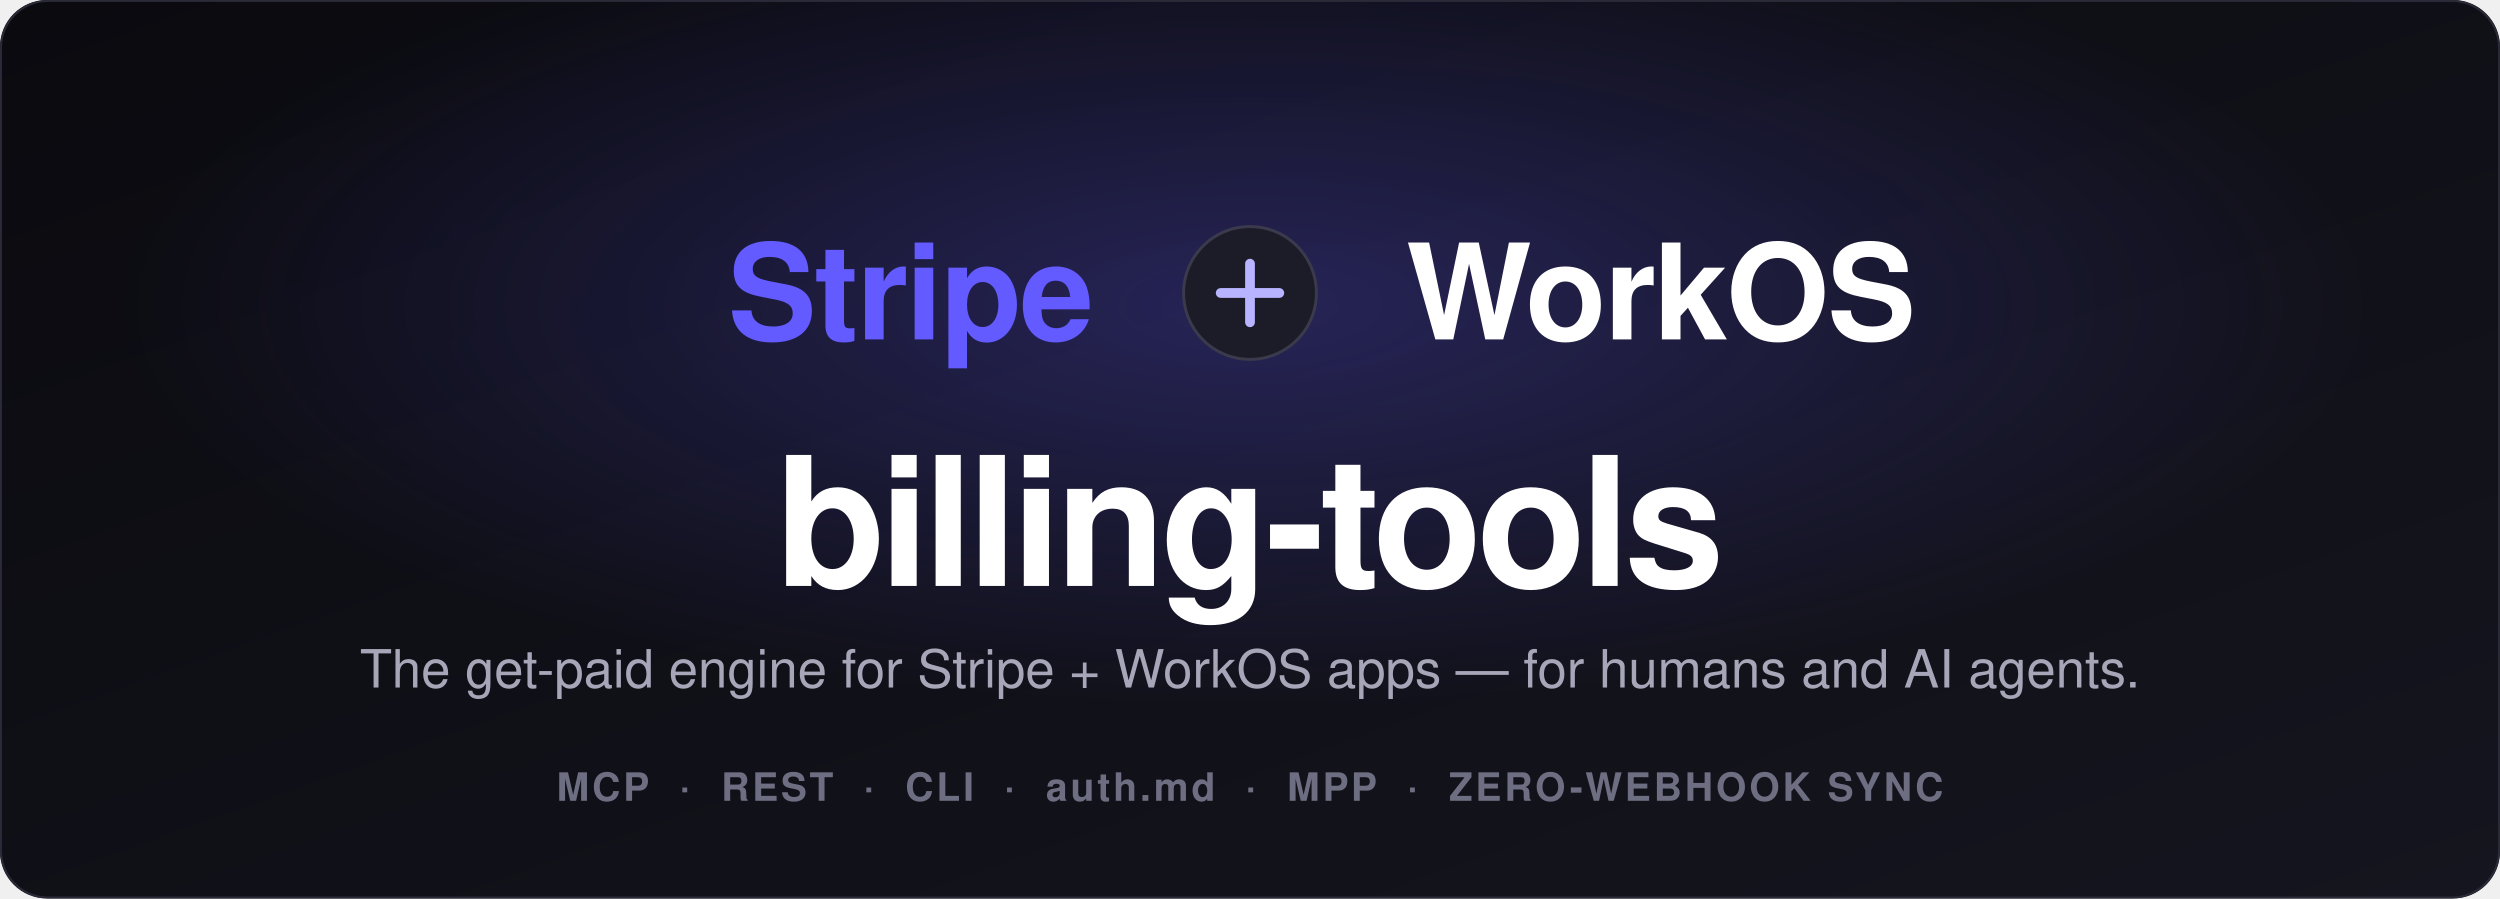
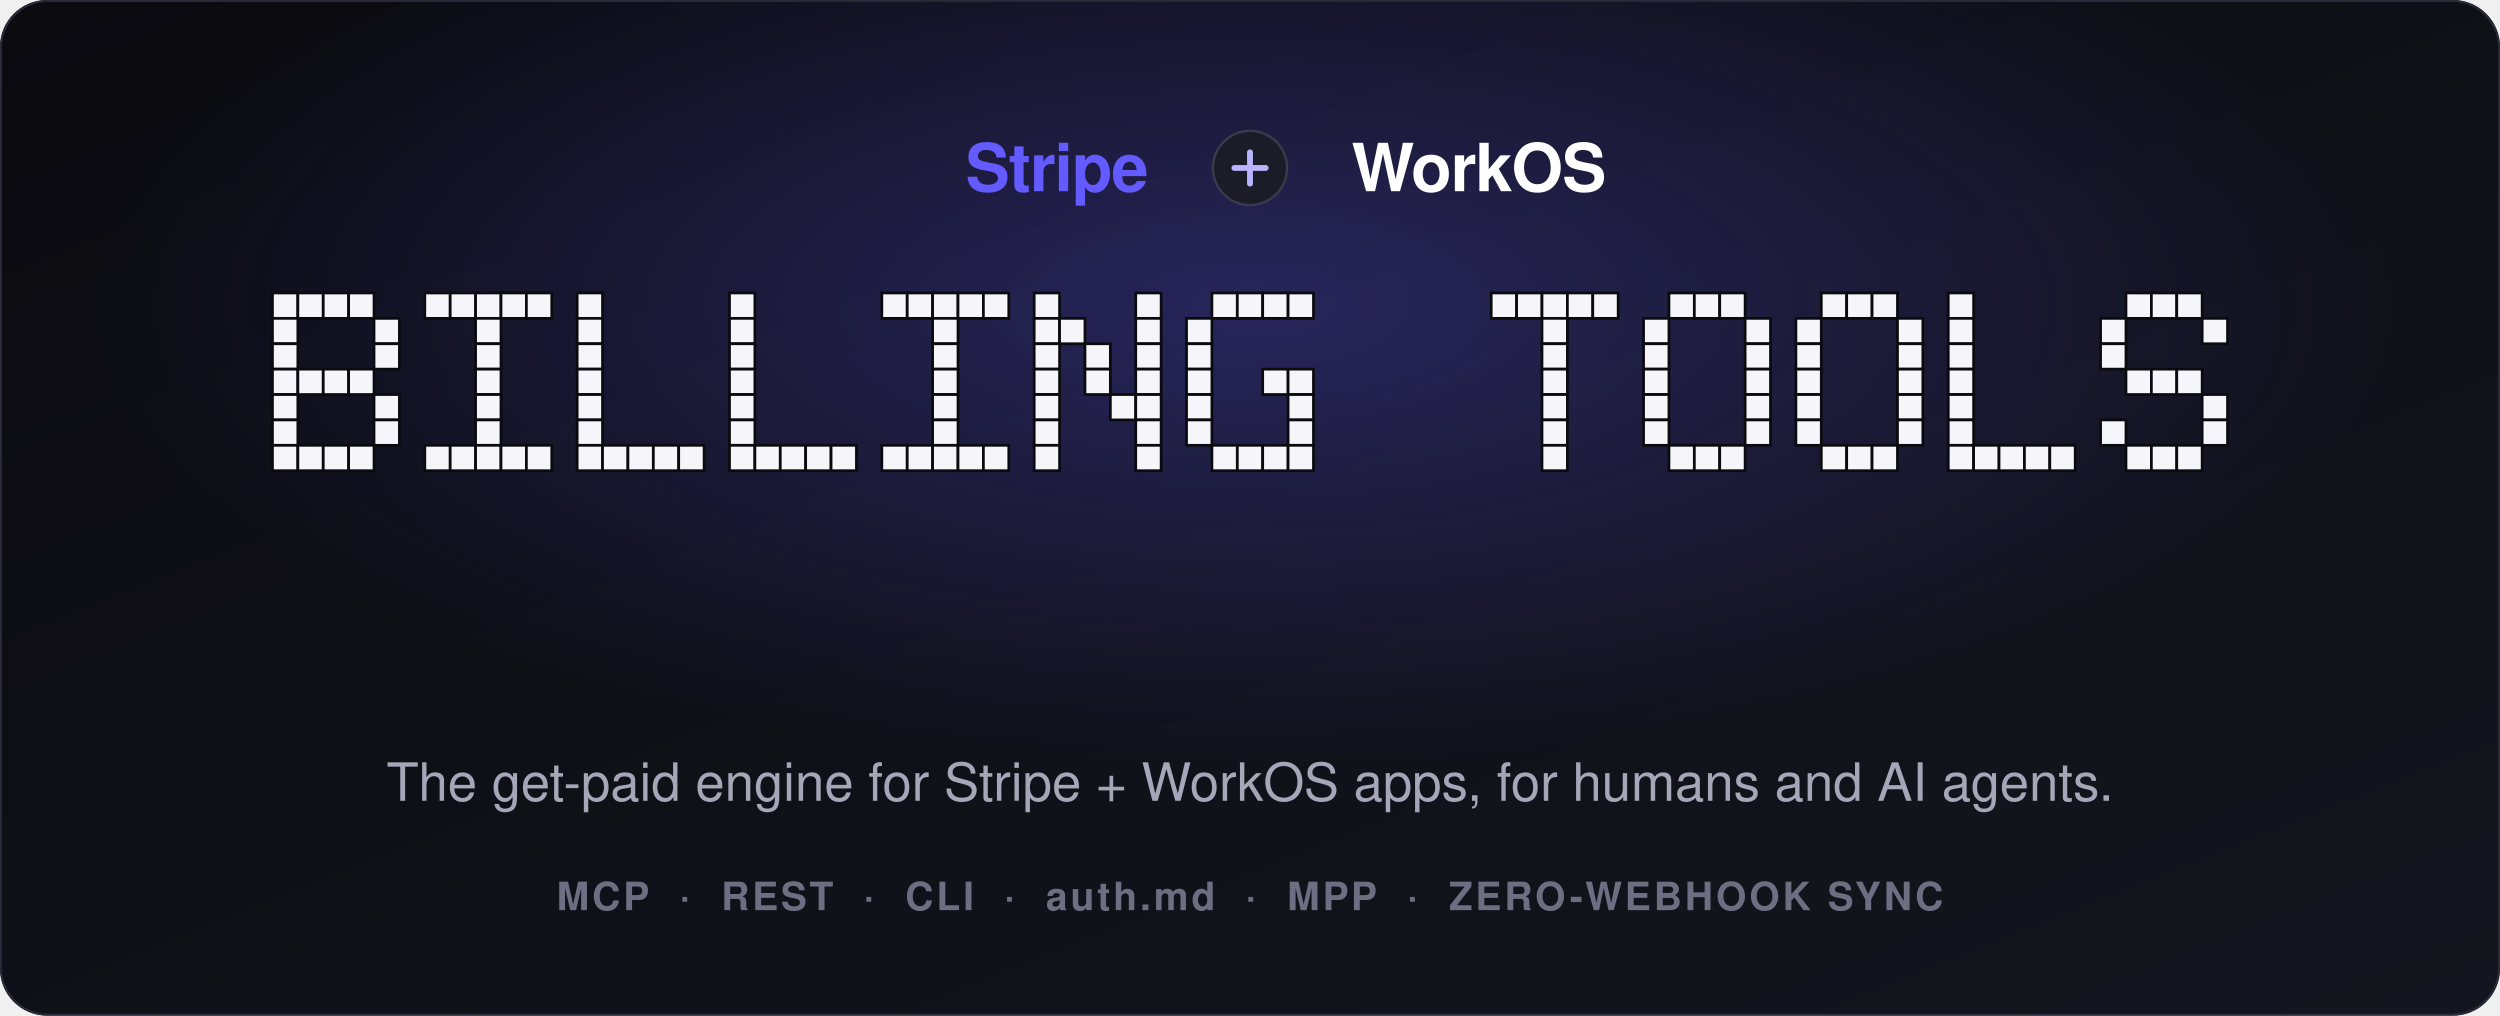
- <svg xmlns="http://www.w3.org/2000/svg" viewBox="0 0 1280 460" role="img" aria-label="billing-tools — the get-paid engine for Stripe + WorkOS apps, for humans and AI agents" font-family="'Helvetica Neue', Helvetica, Arial, sans-serif">
+ <svg xmlns="http://www.w3.org/2000/svg" viewBox="0 0 1280 520" role="img" aria-label="Billing Tools, the get-paid engine for Stripe + WorkOS apps, for humans and AI agents" font-family="'Helvetica Neue', Helvetica, Arial, sans-serif">
  <defs>
    <linearGradient id="bg" x1="0" y1="0" x2="1" y2="1">
      <stop offset="0" stop-color="#0A0A0F" />
      <stop offset="1" stop-color="#15151F" />
    </linearGradient>
-     <radialGradient id="glow" cx="50%" cy="34%" r="45%">
-       <stop offset="0" stop-color="#635BFF" stop-opacity="0.28" />
+     <radialGradient id="glow" cx="50%" cy="30%" r="46%">
+       <stop offset="0" stop-color="#635BFF" stop-opacity="0.30" />
      <stop offset="1" stop-color="#635BFF" stop-opacity="0" />
    </radialGradient>
  </defs>
-   <rect x="0" y="0" width="1280" height="460" rx="24" fill="url(#bg)" />
-   <rect x="0" y="0" width="1280" height="460" rx="24" fill="url(#glow)" />
-   <rect x="0.5" y="0.5" width="1279" height="459" rx="24" fill="none" stroke="#2A2A38" stroke-width="1" />
-   <g transform="translate(0,150)">
-     <text x="560" y="0" text-anchor="end" dominant-baseline="middle" font-size="68" font-weight="700" fill="#635BFF" letter-spacing="-1">Stripe</text>
-     <circle cx="640" cy="0" r="34" fill="#1C1C28" stroke="#3A3A4C" stroke-width="1.5" />
-     <g stroke="#B9B4FF" stroke-width="5" stroke-linecap="round">
-       <line x1="640" y1="-15" x2="640" y2="15" />
-       <line x1="625" y1="0" x2="655" y2="0" />
+   <rect x="0" y="0" width="1280" height="520" rx="24" fill="url(#bg)" />
+   <rect x="0" y="0" width="1280" height="520" rx="24" fill="url(#glow)" />
+   <rect x="0.5" y="0.5" width="1279" height="519" rx="24" fill="none" stroke="#2A2A38" stroke-width="1" />
+   <g transform="translate(0,86)">
+     <text x="588" y="0" text-anchor="end" dominant-baseline="middle" font-size="34" font-weight="700" fill="#635BFF" letter-spacing="-0.5">Stripe</text>
+     <circle cx="640" cy="0" r="19" fill="#1C1C28" stroke="#3A3A4C" stroke-width="1.2" />
+     <g stroke="#B9B4FF" stroke-width="3" stroke-linecap="round">
+       <line x1="640" y1="-8" x2="640" y2="8" />
+       <line x1="632" y1="0" x2="648" y2="0" />
    </g>
-     <text x="720" y="0" text-anchor="start" dominant-baseline="middle" font-size="68" font-weight="700" fill="#FFFFFF" letter-spacing="-1">WorkOS</text>
+     <text x="692" y="0" text-anchor="start" dominant-baseline="middle" font-size="34" font-weight="700" fill="#FFFFFF" letter-spacing="-0.5">WorkOS</text>
  </g>
-   <text x="640" y="300" text-anchor="middle" font-size="92" font-weight="800" fill="#FFFFFF" letter-spacing="-3">billing-tools</text>
-   <text x="640" y="352" text-anchor="middle" font-size="27" font-weight="400" fill="#A6A6B8">The get-paid engine for Stripe + WorkOS apps — for humans and AI agents.</text>
-   <text x="640" y="410" text-anchor="middle" font-size="20" font-weight="600" fill="#6E6E82" letter-spacing="1.5">MCP  ·  REST  ·  CLI  ·  auth.md  ·  MPP  ·  ZERO-WEBHOOK SYNC</text>
+   <rect x="139.5" y="150" width="13" height="13" fill="#F5F5FA" stroke="#0A0A0F" stroke-width="1.4" />
+   <rect x="152.5" y="150" width="13" height="13" fill="#F5F5FA" stroke="#0A0A0F" stroke-width="1.4" />
+   <rect x="165.5" y="150" width="13" height="13" fill="#F5F5FA" stroke="#0A0A0F" stroke-width="1.4" />
+   <rect x="178.5" y="150" width="13" height="13" fill="#F5F5FA" stroke="#0A0A0F" stroke-width="1.4" />
+   <rect x="139.5" y="163" width="13" height="13" fill="#F5F5FA" stroke="#0A0A0F" stroke-width="1.4" />
+   <rect x="191.5" y="163" width="13" height="13" fill="#F5F5FA" stroke="#0A0A0F" stroke-width="1.4" />
+   <rect x="139.5" y="176" width="13" height="13" fill="#F5F5FA" stroke="#0A0A0F" stroke-width="1.4" />
+   <rect x="191.5" y="176" width="13" height="13" fill="#F5F5FA" stroke="#0A0A0F" stroke-width="1.4" />
+   <rect x="139.5" y="189" width="13" height="13" fill="#F5F5FA" stroke="#0A0A0F" stroke-width="1.4" />
+   <rect x="152.5" y="189" width="13" height="13" fill="#F5F5FA" stroke="#0A0A0F" stroke-width="1.4" />
+   <rect x="165.5" y="189" width="13" height="13" fill="#F5F5FA" stroke="#0A0A0F" stroke-width="1.4" />
+   <rect x="178.5" y="189" width="13" height="13" fill="#F5F5FA" stroke="#0A0A0F" stroke-width="1.4" />
+   <rect x="139.5" y="202" width="13" height="13" fill="#F5F5FA" stroke="#0A0A0F" stroke-width="1.4" />
+   <rect x="191.5" y="202" width="13" height="13" fill="#F5F5FA" stroke="#0A0A0F" stroke-width="1.4" />
+   <rect x="139.5" y="215" width="13" height="13" fill="#F5F5FA" stroke="#0A0A0F" stroke-width="1.4" />
+   <rect x="191.5" y="215" width="13" height="13" fill="#F5F5FA" stroke="#0A0A0F" stroke-width="1.4" />
+   <rect x="139.5" y="228" width="13" height="13" fill="#F5F5FA" stroke="#0A0A0F" stroke-width="1.4" />
+   <rect x="152.5" y="228" width="13" height="13" fill="#F5F5FA" stroke="#0A0A0F" stroke-width="1.4" />
+   <rect x="165.5" y="228" width="13" height="13" fill="#F5F5FA" stroke="#0A0A0F" stroke-width="1.4" />
+   <rect x="178.5" y="228" width="13" height="13" fill="#F5F5FA" stroke="#0A0A0F" stroke-width="1.4" />
+   <rect x="217.5" y="150" width="13" height="13" fill="#F5F5FA" stroke="#0A0A0F" stroke-width="1.4" />
+   <rect x="230.5" y="150" width="13" height="13" fill="#F5F5FA" stroke="#0A0A0F" stroke-width="1.4" />
+   <rect x="243.5" y="150" width="13" height="13" fill="#F5F5FA" stroke="#0A0A0F" stroke-width="1.4" />
+   <rect x="256.5" y="150" width="13" height="13" fill="#F5F5FA" stroke="#0A0A0F" stroke-width="1.4" />
+   <rect x="269.5" y="150" width="13" height="13" fill="#F5F5FA" stroke="#0A0A0F" stroke-width="1.4" />
+   <rect x="243.5" y="163" width="13" height="13" fill="#F5F5FA" stroke="#0A0A0F" stroke-width="1.4" />
+   <rect x="243.5" y="176" width="13" height="13" fill="#F5F5FA" stroke="#0A0A0F" stroke-width="1.4" />
+   <rect x="243.5" y="189" width="13" height="13" fill="#F5F5FA" stroke="#0A0A0F" stroke-width="1.4" />
+   <rect x="243.5" y="202" width="13" height="13" fill="#F5F5FA" stroke="#0A0A0F" stroke-width="1.4" />
+   <rect x="243.5" y="215" width="13" height="13" fill="#F5F5FA" stroke="#0A0A0F" stroke-width="1.4" />
+   <rect x="217.5" y="228" width="13" height="13" fill="#F5F5FA" stroke="#0A0A0F" stroke-width="1.4" />
+   <rect x="230.5" y="228" width="13" height="13" fill="#F5F5FA" stroke="#0A0A0F" stroke-width="1.4" />
+   <rect x="243.5" y="228" width="13" height="13" fill="#F5F5FA" stroke="#0A0A0F" stroke-width="1.4" />
+   <rect x="256.5" y="228" width="13" height="13" fill="#F5F5FA" stroke="#0A0A0F" stroke-width="1.4" />
+   <rect x="269.5" y="228" width="13" height="13" fill="#F5F5FA" stroke="#0A0A0F" stroke-width="1.4" />
+   <rect x="295.5" y="150" width="13" height="13" fill="#F5F5FA" stroke="#0A0A0F" stroke-width="1.4" />
+   <rect x="295.5" y="163" width="13" height="13" fill="#F5F5FA" stroke="#0A0A0F" stroke-width="1.4" />
+   <rect x="295.5" y="176" width="13" height="13" fill="#F5F5FA" stroke="#0A0A0F" stroke-width="1.4" />
+   <rect x="295.5" y="189" width="13" height="13" fill="#F5F5FA" stroke="#0A0A0F" stroke-width="1.4" />
+   <rect x="295.5" y="202" width="13" height="13" fill="#F5F5FA" stroke="#0A0A0F" stroke-width="1.4" />
+   <rect x="295.5" y="215" width="13" height="13" fill="#F5F5FA" stroke="#0A0A0F" stroke-width="1.4" />
+   <rect x="295.5" y="228" width="13" height="13" fill="#F5F5FA" stroke="#0A0A0F" stroke-width="1.4" />
+   <rect x="308.5" y="228" width="13" height="13" fill="#F5F5FA" stroke="#0A0A0F" stroke-width="1.4" />
+   <rect x="321.5" y="228" width="13" height="13" fill="#F5F5FA" stroke="#0A0A0F" stroke-width="1.4" />
+   <rect x="334.5" y="228" width="13" height="13" fill="#F5F5FA" stroke="#0A0A0F" stroke-width="1.4" />
+   <rect x="347.5" y="228" width="13" height="13" fill="#F5F5FA" stroke="#0A0A0F" stroke-width="1.4" />
+   <rect x="373.5" y="150" width="13" height="13" fill="#F5F5FA" stroke="#0A0A0F" stroke-width="1.4" />
+   <rect x="373.5" y="163" width="13" height="13" fill="#F5F5FA" stroke="#0A0A0F" stroke-width="1.4" />
+   <rect x="373.5" y="176" width="13" height="13" fill="#F5F5FA" stroke="#0A0A0F" stroke-width="1.4" />
+   <rect x="373.5" y="189" width="13" height="13" fill="#F5F5FA" stroke="#0A0A0F" stroke-width="1.4" />
+   <rect x="373.5" y="202" width="13" height="13" fill="#F5F5FA" stroke="#0A0A0F" stroke-width="1.4" />
+   <rect x="373.5" y="215" width="13" height="13" fill="#F5F5FA" stroke="#0A0A0F" stroke-width="1.4" />
+   <rect x="373.5" y="228" width="13" height="13" fill="#F5F5FA" stroke="#0A0A0F" stroke-width="1.4" />
+   <rect x="386.5" y="228" width="13" height="13" fill="#F5F5FA" stroke="#0A0A0F" stroke-width="1.4" />
+   <rect x="399.5" y="228" width="13" height="13" fill="#F5F5FA" stroke="#0A0A0F" stroke-width="1.4" />
+   <rect x="412.5" y="228" width="13" height="13" fill="#F5F5FA" stroke="#0A0A0F" stroke-width="1.4" />
+   <rect x="425.5" y="228" width="13" height="13" fill="#F5F5FA" stroke="#0A0A0F" stroke-width="1.4" />
+   <rect x="451.5" y="150" width="13" height="13" fill="#F5F5FA" stroke="#0A0A0F" stroke-width="1.4" />
+   <rect x="464.5" y="150" width="13" height="13" fill="#F5F5FA" stroke="#0A0A0F" stroke-width="1.4" />
+   <rect x="477.5" y="150" width="13" height="13" fill="#F5F5FA" stroke="#0A0A0F" stroke-width="1.4" />
+   <rect x="490.5" y="150" width="13" height="13" fill="#F5F5FA" stroke="#0A0A0F" stroke-width="1.4" />
+   <rect x="503.5" y="150" width="13" height="13" fill="#F5F5FA" stroke="#0A0A0F" stroke-width="1.4" />
+   <rect x="477.5" y="163" width="13" height="13" fill="#F5F5FA" stroke="#0A0A0F" stroke-width="1.4" />
+   <rect x="477.5" y="176" width="13" height="13" fill="#F5F5FA" stroke="#0A0A0F" stroke-width="1.4" />
+   <rect x="477.5" y="189" width="13" height="13" fill="#F5F5FA" stroke="#0A0A0F" stroke-width="1.4" />
+   <rect x="477.5" y="202" width="13" height="13" fill="#F5F5FA" stroke="#0A0A0F" stroke-width="1.4" />
+   <rect x="477.5" y="215" width="13" height="13" fill="#F5F5FA" stroke="#0A0A0F" stroke-width="1.4" />
+   <rect x="451.5" y="228" width="13" height="13" fill="#F5F5FA" stroke="#0A0A0F" stroke-width="1.4" />
+   <rect x="464.5" y="228" width="13" height="13" fill="#F5F5FA" stroke="#0A0A0F" stroke-width="1.4" />
+   <rect x="477.5" y="228" width="13" height="13" fill="#F5F5FA" stroke="#0A0A0F" stroke-width="1.4" />
+   <rect x="490.5" y="228" width="13" height="13" fill="#F5F5FA" stroke="#0A0A0F" stroke-width="1.4" />
+   <rect x="503.5" y="228" width="13" height="13" fill="#F5F5FA" stroke="#0A0A0F" stroke-width="1.4" />
+   <rect x="529.5" y="150" width="13" height="13" fill="#F5F5FA" stroke="#0A0A0F" stroke-width="1.4" />
+   <rect x="581.5" y="150" width="13" height="13" fill="#F5F5FA" stroke="#0A0A0F" stroke-width="1.4" />
+   <rect x="529.5" y="163" width="13" height="13" fill="#F5F5FA" stroke="#0A0A0F" stroke-width="1.4" />
+   <rect x="542.5" y="163" width="13" height="13" fill="#F5F5FA" stroke="#0A0A0F" stroke-width="1.4" />
+   <rect x="581.5" y="163" width="13" height="13" fill="#F5F5FA" stroke="#0A0A0F" stroke-width="1.4" />
+   <rect x="529.5" y="176" width="13" height="13" fill="#F5F5FA" stroke="#0A0A0F" stroke-width="1.4" />
+   <rect x="555.5" y="176" width="13" height="13" fill="#F5F5FA" stroke="#0A0A0F" stroke-width="1.4" />
+   <rect x="581.5" y="176" width="13" height="13" fill="#F5F5FA" stroke="#0A0A0F" stroke-width="1.4" />
+   <rect x="529.5" y="189" width="13" height="13" fill="#F5F5FA" stroke="#0A0A0F" stroke-width="1.4" />
+   <rect x="555.5" y="189" width="13" height="13" fill="#F5F5FA" stroke="#0A0A0F" stroke-width="1.4" />
+   <rect x="581.5" y="189" width="13" height="13" fill="#F5F5FA" stroke="#0A0A0F" stroke-width="1.4" />
+   <rect x="529.5" y="202" width="13" height="13" fill="#F5F5FA" stroke="#0A0A0F" stroke-width="1.4" />
+   <rect x="568.5" y="202" width="13" height="13" fill="#F5F5FA" stroke="#0A0A0F" stroke-width="1.4" />
+   <rect x="581.5" y="202" width="13" height="13" fill="#F5F5FA" stroke="#0A0A0F" stroke-width="1.4" />
+   <rect x="529.5" y="215" width="13" height="13" fill="#F5F5FA" stroke="#0A0A0F" stroke-width="1.4" />
+   <rect x="581.5" y="215" width="13" height="13" fill="#F5F5FA" stroke="#0A0A0F" stroke-width="1.4" />
+   <rect x="529.5" y="228" width="13" height="13" fill="#F5F5FA" stroke="#0A0A0F" stroke-width="1.4" />
+   <rect x="581.5" y="228" width="13" height="13" fill="#F5F5FA" stroke="#0A0A0F" stroke-width="1.4" />
+   <rect x="620.5" y="150" width="13" height="13" fill="#F5F5FA" stroke="#0A0A0F" stroke-width="1.4" />
+   <rect x="633.5" y="150" width="13" height="13" fill="#F5F5FA" stroke="#0A0A0F" stroke-width="1.4" />
+   <rect x="646.5" y="150" width="13" height="13" fill="#F5F5FA" stroke="#0A0A0F" stroke-width="1.4" />
+   <rect x="659.5" y="150" width="13" height="13" fill="#F5F5FA" stroke="#0A0A0F" stroke-width="1.4" />
+   <rect x="607.5" y="163" width="13" height="13" fill="#F5F5FA" stroke="#0A0A0F" stroke-width="1.4" />
+   <rect x="607.5" y="176" width="13" height="13" fill="#F5F5FA" stroke="#0A0A0F" stroke-width="1.4" />
+   <rect x="607.5" y="189" width="13" height="13" fill="#F5F5FA" stroke="#0A0A0F" stroke-width="1.4" />
+   <rect x="646.5" y="189" width="13" height="13" fill="#F5F5FA" stroke="#0A0A0F" stroke-width="1.4" />
+   <rect x="659.5" y="189" width="13" height="13" fill="#F5F5FA" stroke="#0A0A0F" stroke-width="1.4" />
+   <rect x="607.5" y="202" width="13" height="13" fill="#F5F5FA" stroke="#0A0A0F" stroke-width="1.4" />
+   <rect x="659.5" y="202" width="13" height="13" fill="#F5F5FA" stroke="#0A0A0F" stroke-width="1.4" />
+   <rect x="607.5" y="215" width="13" height="13" fill="#F5F5FA" stroke="#0A0A0F" stroke-width="1.4" />
+   <rect x="659.5" y="215" width="13" height="13" fill="#F5F5FA" stroke="#0A0A0F" stroke-width="1.4" />
+   <rect x="620.5" y="228" width="13" height="13" fill="#F5F5FA" stroke="#0A0A0F" stroke-width="1.4" />
+   <rect x="633.5" y="228" width="13" height="13" fill="#F5F5FA" stroke="#0A0A0F" stroke-width="1.4" />
+   <rect x="646.5" y="228" width="13" height="13" fill="#F5F5FA" stroke="#0A0A0F" stroke-width="1.4" />
+   <rect x="659.5" y="228" width="13" height="13" fill="#F5F5FA" stroke="#0A0A0F" stroke-width="1.4" />
+   <rect x="763.5" y="150" width="13" height="13" fill="#F5F5FA" stroke="#0A0A0F" stroke-width="1.4" />
+   <rect x="776.5" y="150" width="13" height="13" fill="#F5F5FA" stroke="#0A0A0F" stroke-width="1.4" />
+   <rect x="789.5" y="150" width="13" height="13" fill="#F5F5FA" stroke="#0A0A0F" stroke-width="1.4" />
+   <rect x="802.5" y="150" width="13" height="13" fill="#F5F5FA" stroke="#0A0A0F" stroke-width="1.4" />
+   <rect x="815.5" y="150" width="13" height="13" fill="#F5F5FA" stroke="#0A0A0F" stroke-width="1.4" />
+   <rect x="789.5" y="163" width="13" height="13" fill="#F5F5FA" stroke="#0A0A0F" stroke-width="1.4" />
+   <rect x="789.5" y="176" width="13" height="13" fill="#F5F5FA" stroke="#0A0A0F" stroke-width="1.4" />
+   <rect x="789.5" y="189" width="13" height="13" fill="#F5F5FA" stroke="#0A0A0F" stroke-width="1.4" />
+   <rect x="789.5" y="202" width="13" height="13" fill="#F5F5FA" stroke="#0A0A0F" stroke-width="1.4" />
+   <rect x="789.5" y="215" width="13" height="13" fill="#F5F5FA" stroke="#0A0A0F" stroke-width="1.4" />
+   <rect x="789.5" y="228" width="13" height="13" fill="#F5F5FA" stroke="#0A0A0F" stroke-width="1.4" />
+   <rect x="854.5" y="150" width="13" height="13" fill="#F5F5FA" stroke="#0A0A0F" stroke-width="1.4" />
+   <rect x="867.5" y="150" width="13" height="13" fill="#F5F5FA" stroke="#0A0A0F" stroke-width="1.4" />
+   <rect x="880.5" y="150" width="13" height="13" fill="#F5F5FA" stroke="#0A0A0F" stroke-width="1.4" />
+   <rect x="841.5" y="163" width="13" height="13" fill="#F5F5FA" stroke="#0A0A0F" stroke-width="1.4" />
+   <rect x="893.5" y="163" width="13" height="13" fill="#F5F5FA" stroke="#0A0A0F" stroke-width="1.4" />
+   <rect x="841.5" y="176" width="13" height="13" fill="#F5F5FA" stroke="#0A0A0F" stroke-width="1.4" />
+   <rect x="893.5" y="176" width="13" height="13" fill="#F5F5FA" stroke="#0A0A0F" stroke-width="1.4" />
+   <rect x="841.5" y="189" width="13" height="13" fill="#F5F5FA" stroke="#0A0A0F" stroke-width="1.4" />
+   <rect x="893.5" y="189" width="13" height="13" fill="#F5F5FA" stroke="#0A0A0F" stroke-width="1.4" />
+   <rect x="841.5" y="202" width="13" height="13" fill="#F5F5FA" stroke="#0A0A0F" stroke-width="1.4" />
+   <rect x="893.5" y="202" width="13" height="13" fill="#F5F5FA" stroke="#0A0A0F" stroke-width="1.4" />
+   <rect x="841.5" y="215" width="13" height="13" fill="#F5F5FA" stroke="#0A0A0F" stroke-width="1.4" />
+   <rect x="893.5" y="215" width="13" height="13" fill="#F5F5FA" stroke="#0A0A0F" stroke-width="1.4" />
+   <rect x="854.5" y="228" width="13" height="13" fill="#F5F5FA" stroke="#0A0A0F" stroke-width="1.4" />
+   <rect x="867.5" y="228" width="13" height="13" fill="#F5F5FA" stroke="#0A0A0F" stroke-width="1.4" />
+   <rect x="880.5" y="228" width="13" height="13" fill="#F5F5FA" stroke="#0A0A0F" stroke-width="1.4" />
+   <rect x="932.5" y="150" width="13" height="13" fill="#F5F5FA" stroke="#0A0A0F" stroke-width="1.4" />
+   <rect x="945.5" y="150" width="13" height="13" fill="#F5F5FA" stroke="#0A0A0F" stroke-width="1.4" />
+   <rect x="958.5" y="150" width="13" height="13" fill="#F5F5FA" stroke="#0A0A0F" stroke-width="1.4" />
+   <rect x="919.5" y="163" width="13" height="13" fill="#F5F5FA" stroke="#0A0A0F" stroke-width="1.4" />
+   <rect x="971.5" y="163" width="13" height="13" fill="#F5F5FA" stroke="#0A0A0F" stroke-width="1.4" />
+   <rect x="919.5" y="176" width="13" height="13" fill="#F5F5FA" stroke="#0A0A0F" stroke-width="1.4" />
+   <rect x="971.5" y="176" width="13" height="13" fill="#F5F5FA" stroke="#0A0A0F" stroke-width="1.4" />
+   <rect x="919.5" y="189" width="13" height="13" fill="#F5F5FA" stroke="#0A0A0F" stroke-width="1.4" />
+   <rect x="971.5" y="189" width="13" height="13" fill="#F5F5FA" stroke="#0A0A0F" stroke-width="1.4" />
+   <rect x="919.5" y="202" width="13" height="13" fill="#F5F5FA" stroke="#0A0A0F" stroke-width="1.4" />
+   <rect x="971.5" y="202" width="13" height="13" fill="#F5F5FA" stroke="#0A0A0F" stroke-width="1.4" />
+   <rect x="919.5" y="215" width="13" height="13" fill="#F5F5FA" stroke="#0A0A0F" stroke-width="1.4" />
+   <rect x="971.5" y="215" width="13" height="13" fill="#F5F5FA" stroke="#0A0A0F" stroke-width="1.4" />
+   <rect x="932.5" y="228" width="13" height="13" fill="#F5F5FA" stroke="#0A0A0F" stroke-width="1.4" />
+   <rect x="945.5" y="228" width="13" height="13" fill="#F5F5FA" stroke="#0A0A0F" stroke-width="1.4" />
+   <rect x="958.5" y="228" width="13" height="13" fill="#F5F5FA" stroke="#0A0A0F" stroke-width="1.4" />
+   <rect x="997.5" y="150" width="13" height="13" fill="#F5F5FA" stroke="#0A0A0F" stroke-width="1.4" />
+   <rect x="997.5" y="163" width="13" height="13" fill="#F5F5FA" stroke="#0A0A0F" stroke-width="1.4" />
+   <rect x="997.5" y="176" width="13" height="13" fill="#F5F5FA" stroke="#0A0A0F" stroke-width="1.4" />
+   <rect x="997.5" y="189" width="13" height="13" fill="#F5F5FA" stroke="#0A0A0F" stroke-width="1.4" />
+   <rect x="997.5" y="202" width="13" height="13" fill="#F5F5FA" stroke="#0A0A0F" stroke-width="1.4" />
+   <rect x="997.5" y="215" width="13" height="13" fill="#F5F5FA" stroke="#0A0A0F" stroke-width="1.4" />
+   <rect x="997.5" y="228" width="13" height="13" fill="#F5F5FA" stroke="#0A0A0F" stroke-width="1.4" />
+   <rect x="1010.5" y="228" width="13" height="13" fill="#F5F5FA" stroke="#0A0A0F" stroke-width="1.4" />
+   <rect x="1023.5" y="228" width="13" height="13" fill="#F5F5FA" stroke="#0A0A0F" stroke-width="1.4" />
+   <rect x="1036.5" y="228" width="13" height="13" fill="#F5F5FA" stroke="#0A0A0F" stroke-width="1.4" />
+   <rect x="1049.5" y="228" width="13" height="13" fill="#F5F5FA" stroke="#0A0A0F" stroke-width="1.4" />
+   <rect x="1088.5" y="150" width="13" height="13" fill="#F5F5FA" stroke="#0A0A0F" stroke-width="1.4" />
+   <rect x="1101.5" y="150" width="13" height="13" fill="#F5F5FA" stroke="#0A0A0F" stroke-width="1.4" />
+   <rect x="1114.5" y="150" width="13" height="13" fill="#F5F5FA" stroke="#0A0A0F" stroke-width="1.4" />
+   <rect x="1075.5" y="163" width="13" height="13" fill="#F5F5FA" stroke="#0A0A0F" stroke-width="1.4" />
+   <rect x="1127.5" y="163" width="13" height="13" fill="#F5F5FA" stroke="#0A0A0F" stroke-width="1.4" />
+   <rect x="1075.5" y="176" width="13" height="13" fill="#F5F5FA" stroke="#0A0A0F" stroke-width="1.4" />
+   <rect x="1088.5" y="189" width="13" height="13" fill="#F5F5FA" stroke="#0A0A0F" stroke-width="1.4" />
+   <rect x="1101.5" y="189" width="13" height="13" fill="#F5F5FA" stroke="#0A0A0F" stroke-width="1.4" />
+   <rect x="1114.5" y="189" width="13" height="13" fill="#F5F5FA" stroke="#0A0A0F" stroke-width="1.4" />
+   <rect x="1127.5" y="202" width="13" height="13" fill="#F5F5FA" stroke="#0A0A0F" stroke-width="1.4" />
+   <rect x="1075.5" y="215" width="13" height="13" fill="#F5F5FA" stroke="#0A0A0F" stroke-width="1.4" />
+   <rect x="1127.5" y="215" width="13" height="13" fill="#F5F5FA" stroke="#0A0A0F" stroke-width="1.4" />
+   <rect x="1088.5" y="228" width="13" height="13" fill="#F5F5FA" stroke="#0A0A0F" stroke-width="1.4" />
+   <rect x="1101.5" y="228" width="13" height="13" fill="#F5F5FA" stroke="#0A0A0F" stroke-width="1.4" />
+   <rect x="1114.5" y="228" width="13" height="13" fill="#F5F5FA" stroke="#0A0A0F" stroke-width="1.4" />
+   <text x="640" y="410" text-anchor="middle" font-size="27" font-weight="400" fill="#A6A6B8">The get-paid engine for Stripe + WorkOS apps, for humans and AI agents.</text>
+   <text x="640" y="466" text-anchor="middle" font-size="20" font-weight="600" fill="#6E6E82" letter-spacing="1.5">MCP  ·  REST  ·  CLI  ·  auth.md  ·  MPP  ·  ZERO-WEBHOOK SYNC</text>
</svg>
